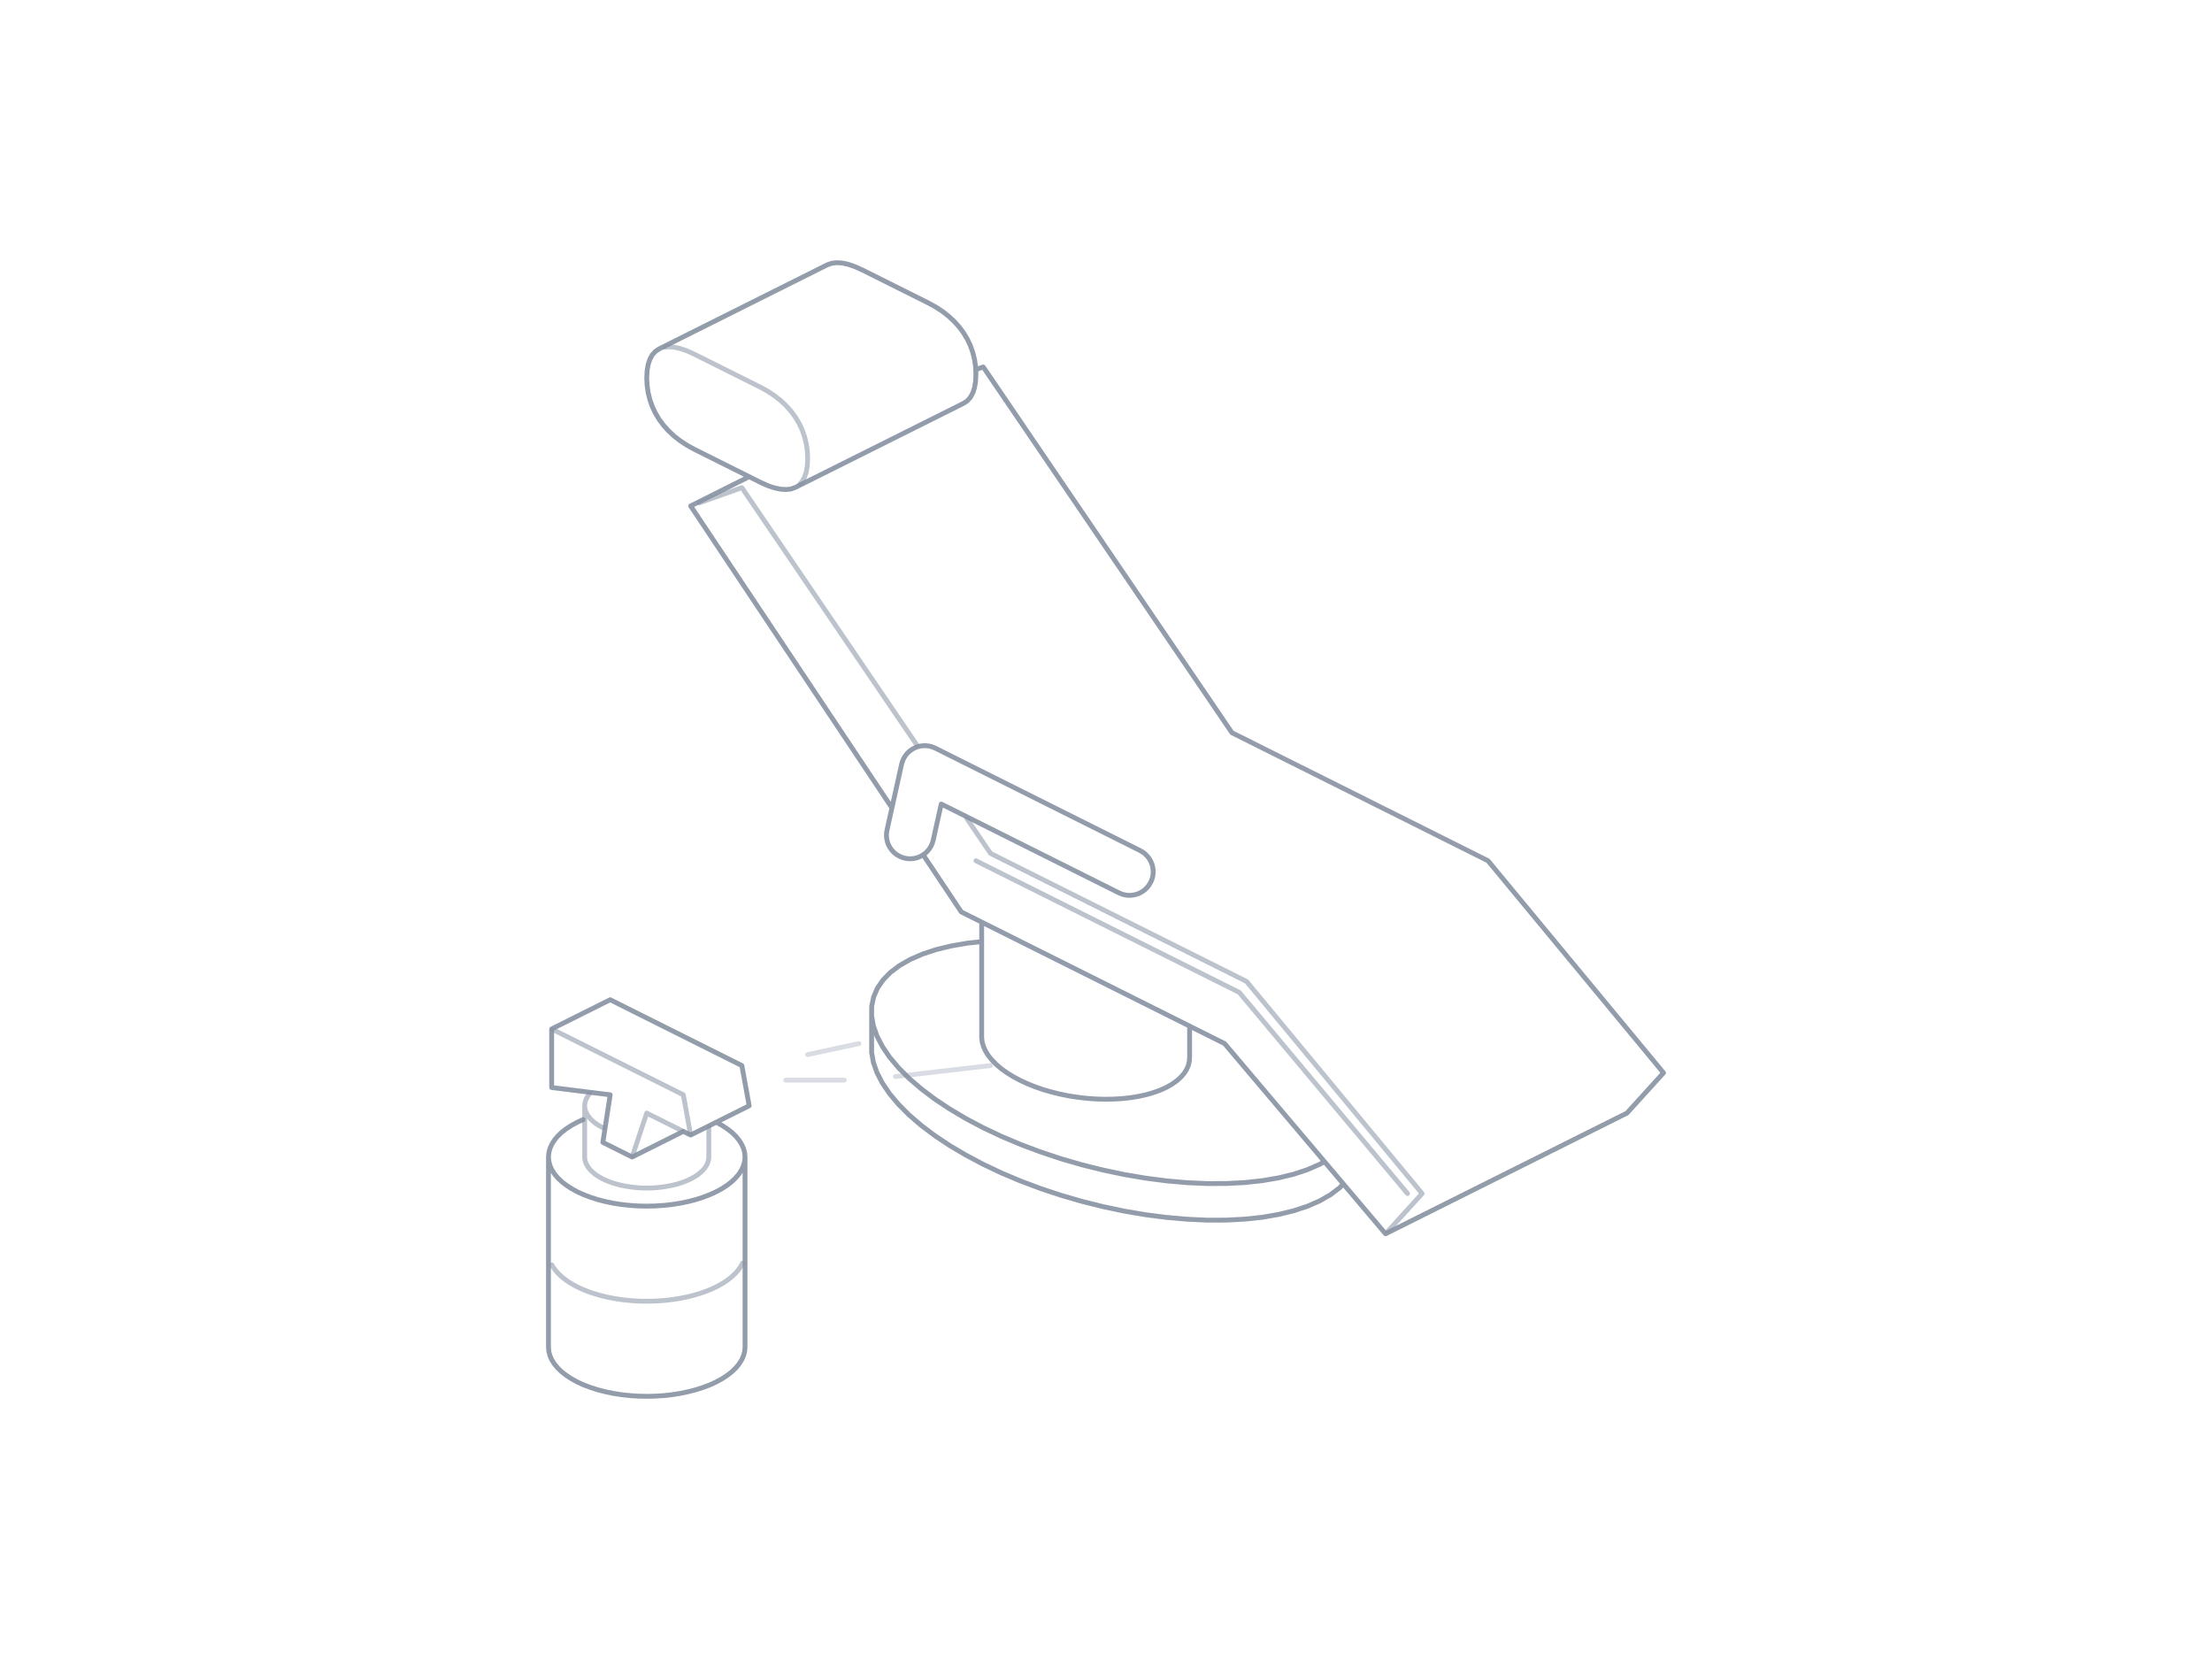
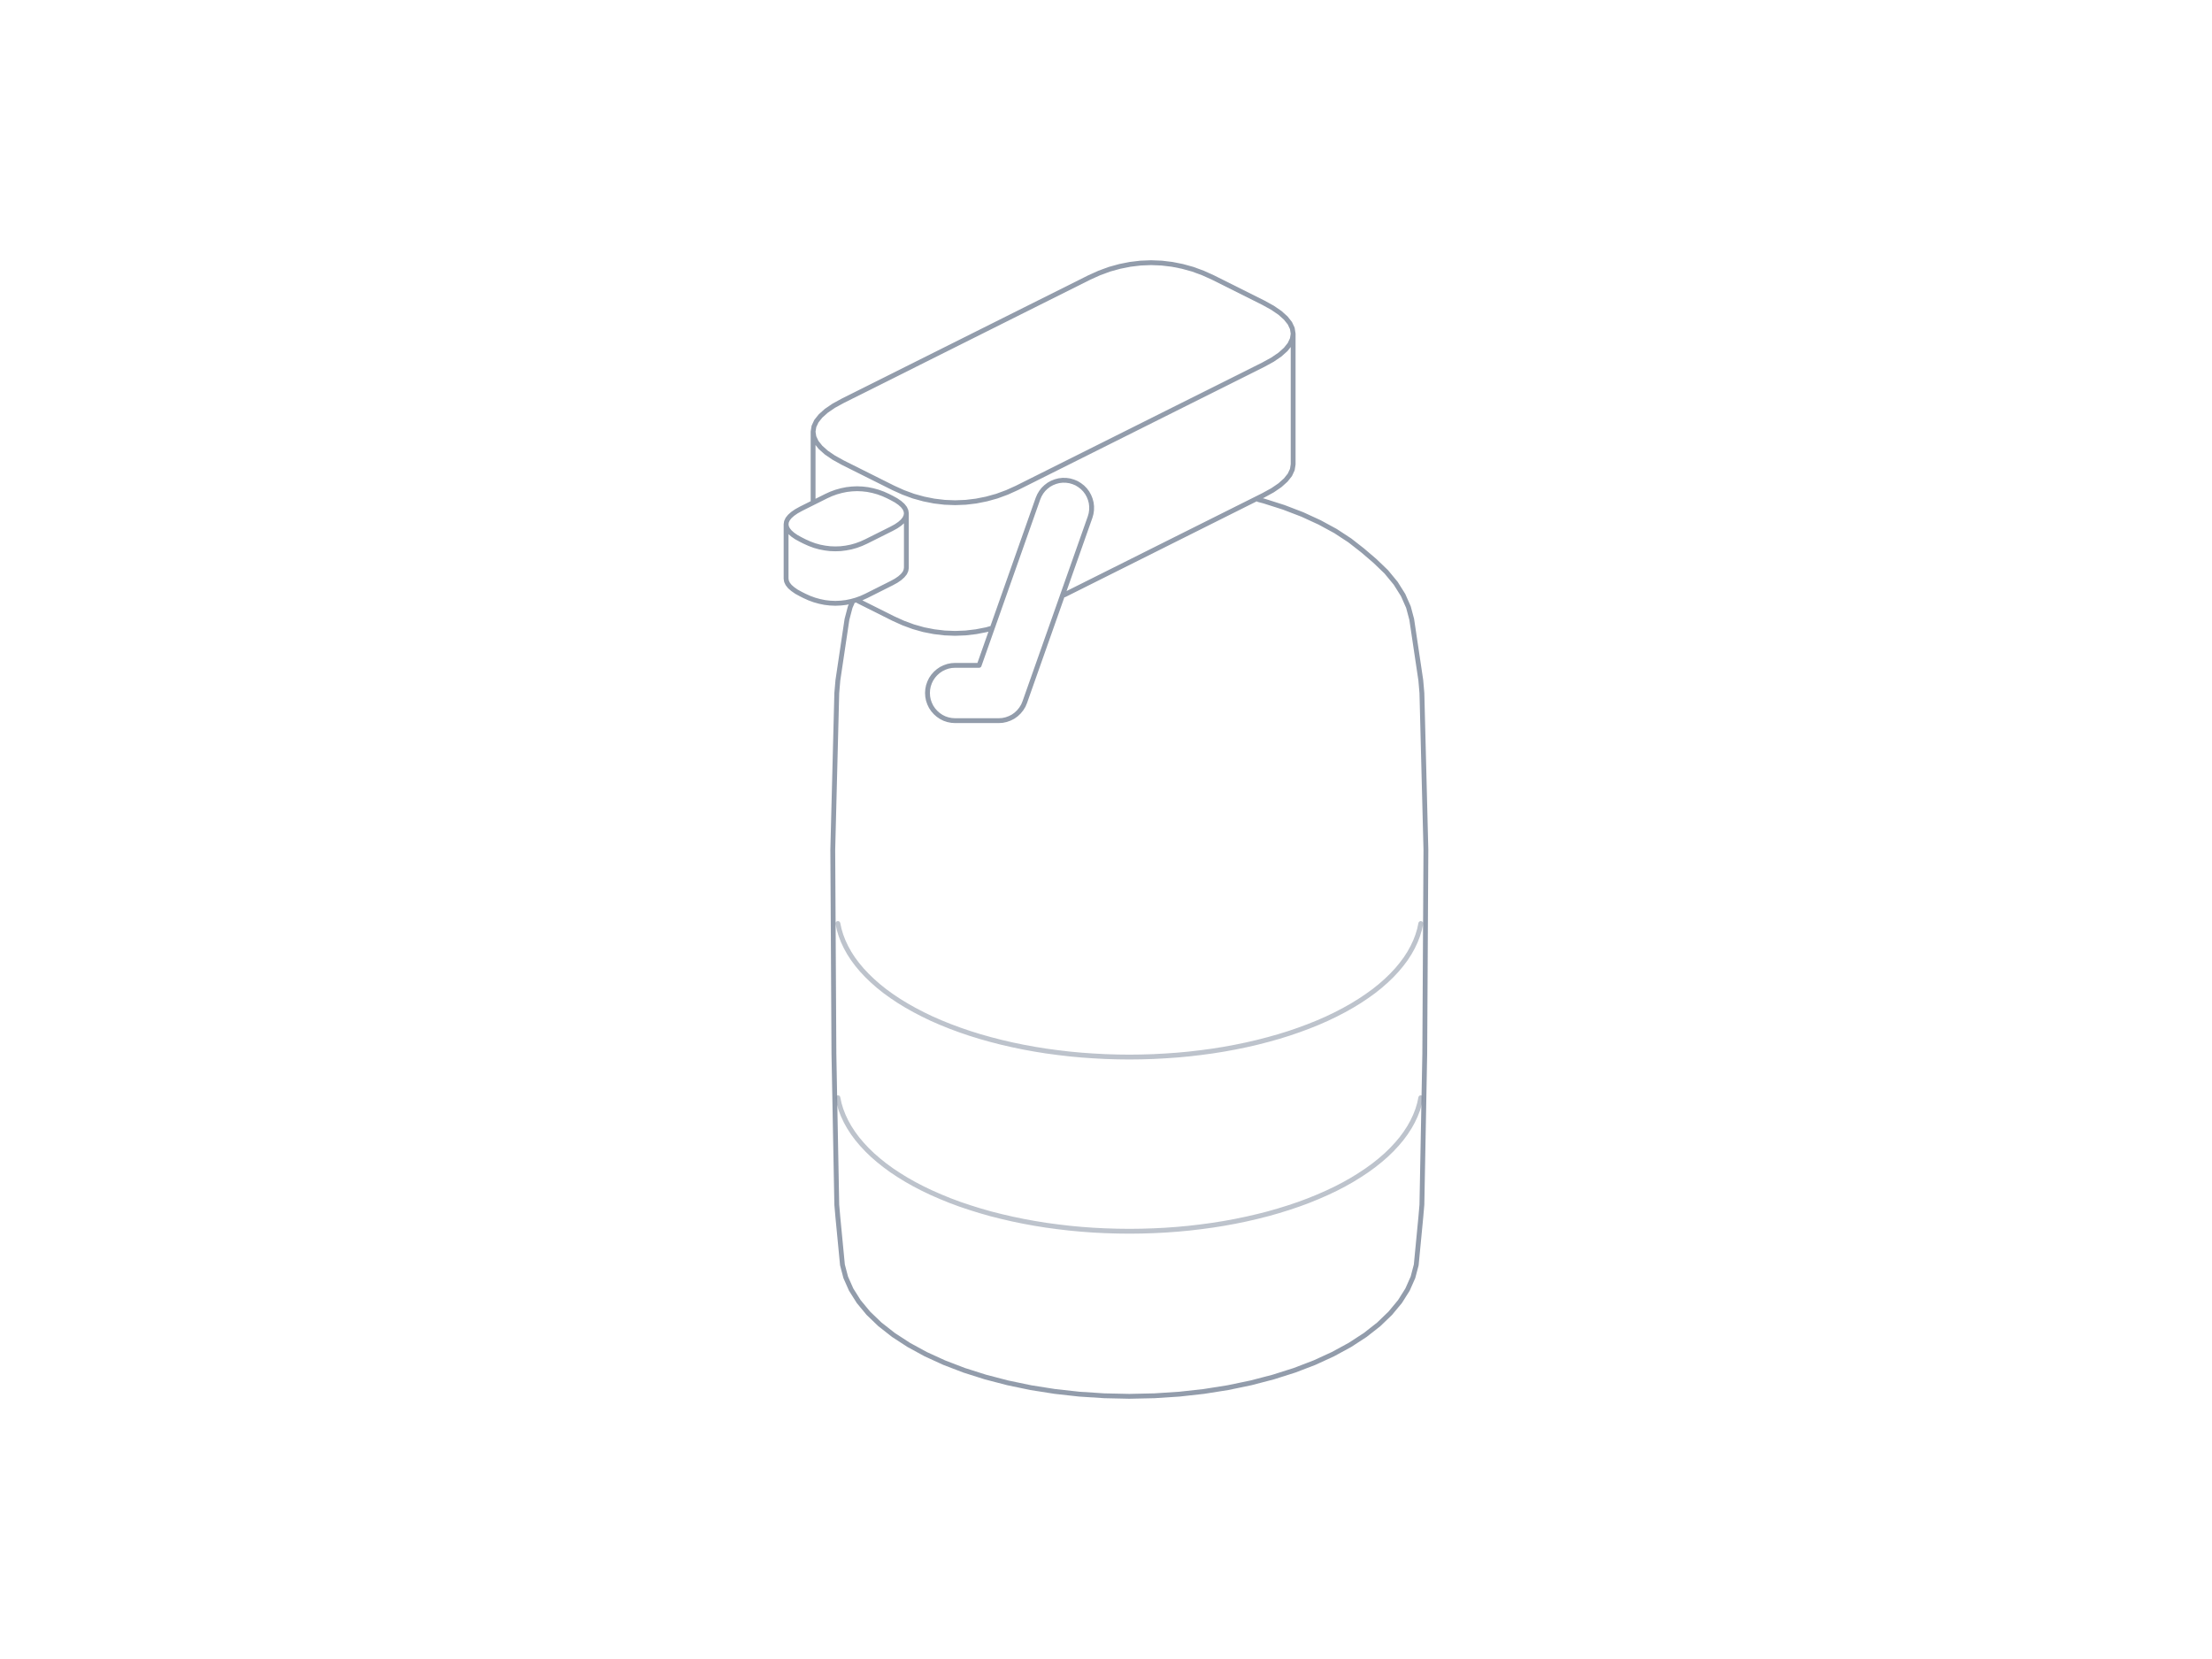
<svg xmlns="http://www.w3.org/2000/svg" viewBox="0 0 480 360" role="img" color="#8792a2" fill="none" stroke="currentColor" stroke-width="1.05" stroke-linecap="round" stroke-linejoin="round">
-   <path vector-effect="non-scaling-stroke" stroke-opacity=".32" d="M170.50,234.40 183.20,234.40 M194.31,233.61 214.95,231.22 M175.26,228.84 186.38,226.46" />
-   <path vector-effect="non-scaling-stroke" stroke-opacity=".55" d="M151.73,109.13 160.98,105.82 198.99,161.72 M209.81,177.64 214.95,185.19 270.50,212.97 308.60,259.00 301.11,267.24 M211.77,186.78 268.92,215.35 305.43,259.00 M173.60,105.00 174.06,104.49 174.58,103.54 174.96,102.39 175.19,101.04 175.26,99.49 175.26,99.46 175.19,97.84 174.96,96.26 174.58,94.73 174.06,93.26 173.39,91.85 172.58,90.50 171.64,89.22 170.56,88.01 169.35,86.88 168.01,85.84 166.55,84.87 164.96,84.00 150.65,76.85 149.06,76.13 147.60,75.63 146.26,75.34 145.05,75.25 144.30,75.34 M127.92,237.37 127.69,237.65 127.33,238.21 127.08,238.79 126.92,239.37 126.87,239.95 126.87,251.07 126.92,251.65 127.08,252.24 127.33,252.81 127.69,253.37 128.14,253.91 128.68,254.43 129.31,254.93 130.02,255.39 130.82,255.83 131.68,256.23 132.62,256.58 133.61,256.90 134.65,257.17 135.74,257.39 136.86,257.57 138.00,257.70 139.17,257.78 140.34,257.80 141.52,257.78 142.68,257.70 143.83,257.57 144.95,257.39 146.03,257.17 147.08,256.90 148.07,256.58 149.00,256.23 149.87,255.83 150.66,255.39 151.38,254.93 152.01,254.43 152.55,253.91 153.00,253.37 153.35,252.81 153.61,252.24 153.76,251.65 153.81,251.07 153.81,244.72 M130.94,244.77 130.82,244.72 130.02,244.28 129.31,243.82 128.68,243.32 128.14,242.80 127.69,242.26 127.33,241.70 127.08,241.12 126.92,240.54 126.87,239.95 M119.97,223.42 148.28,237.57 149.81,246.01 M148.01,245.38 140.34,241.54 137.27,250.75 M161.12,274.10 160.93,274.48 160.71,274.86 160.47,275.23 160.19,275.60 159.89,275.96 159.56,276.32 159.21,276.67 158.83,277.02 158.43,277.35 158.00,277.68 157.55,278.00 157.07,278.32 156.57,278.62 156.05,278.91 155.51,279.20 154.95,279.47 154.37,279.74 153.76,279.99 153.14,280.23 152.51,280.46 151.85,280.68 151.18,280.88 150.50,281.08 149.80,281.26 149.09,281.43 148.37,281.58 147.64,281.72 146.89,281.85 146.14,281.96 145.38,282.06 144.61,282.15 143.84,282.22 143.06,282.28 142.28,282.32 141.50,282.35 140.71,282.36 139.93,282.36 139.14,282.35 138.36,282.32 137.58,282.27 136.80,282.22 136.03,282.14 135.26,282.06 134.50,281.96 133.75,281.84 133.01,281.71 132.28,281.57 131.56,281.42 130.85,281.25 130.15,281.07 129.47,280.87 128.80,280.67 128.14,280.45 127.51,280.22 126.89,279.98 126.29,279.72 125.71,279.46 125.15,279.18 124.61,278.90 124.09,278.60 123.59,278.30 123.11,277.99 122.66,277.66 122.24,277.33 121.83,277.00 121.46,276.65 121.10,276.30 120.78,275.94 120.48,275.58 120.21,275.21 119.96,274.84 119.74,274.46" />
-   <path vector-effect="non-scaling-stroke" stroke-opacity=".9" d="M212.67,204.37 209.94,204.66 206.40,205.27 203.12,206.06 200.15,207.05 197.49,208.21 195.17,209.54 193.20,211.03 191.61,212.66 190.40,214.43 189.58,216.33 189.16,218.33 189.14,220.42 189.14,228.36 189.52,230.53 190.30,232.76 191.48,235.03 193.03,237.32 194.97,239.63 197.25,241.92 199.88,244.19 202.83,246.41 206.08,248.58 209.60,250.66 213.36,252.65 217.34,254.54 221.51,256.30 225.84,257.92 230.28,259.39 234.82,260.71 239.41,261.85 244.02,262.82 248.61,263.60 253.16,264.18 257.61,264.57 261.95,264.77 266.14,264.76 270.14,264.55 273.93,264.14 277.47,263.53 280.74,262.73 283.72,261.75 286.38,260.59 288.70,259.26 290.66,257.77 291.26,257.16 M287.10,252.24 286.38,252.65 283.72,253.81 280.74,254.80 277.47,255.59 273.93,256.20 270.14,256.61 266.14,256.82 261.95,256.83 257.61,256.64 253.16,256.25 248.61,255.66 244.02,254.88 239.41,253.91 234.82,252.77 230.28,251.46 225.84,249.98 221.51,248.36 217.34,246.60 213.36,244.72 209.60,242.73 206.08,240.64 202.83,238.48 199.88,236.25 197.25,233.99 194.97,231.69 193.03,229.39 191.48,227.09 190.30,224.82 189.52,222.59 189.14,220.42 M213.02,200.49 213.02,225.16 213.13,226.13 213.42,227.12 213.87,228.10 214.48,229.08 215.26,230.04 216.19,230.98 217.26,231.90 218.48,232.77 219.83,233.61 221.30,234.40 222.87,235.13 224.55,235.81 226.30,236.42 228.13,236.95 230.01,237.42 231.94,237.81 233.90,238.11 235.86,238.34 237.83,238.48 239.78,238.54 241.69,238.50 243.56,238.39 245.37,238.19 247.10,237.90 248.75,237.54 250.30,237.09 251.73,236.58 253.04,235.99 254.22,235.33 255.26,234.61 256.15,233.84 256.88,233.02 257.45,232.15 257.85,231.25 258.08,230.31 258.14,229.35 258.14,223.05 M162.17,103.64 149.87,109.79 193.28,174.91 M200.52,185.78 208.60,197.89 265.74,226.46 300.66,267.73 353.05,241.54 360.98,232.81 322.89,186.78 267.33,159.00 213.36,79.63 212.07,80.09 M143.02,75.72 142.22,76.26 141.55,77.00 141.03,77.95 140.65,79.10 140.42,80.45 140.34,82.00 140.34,82.02 140.42,83.65 140.65,85.23 141.03,86.76 141.55,88.23 142.22,89.64 143.02,90.99 143.97,92.27 145.05,93.48 146.26,94.61 147.60,95.65 149.06,96.61 150.65,97.49 164.96,104.64 166.55,105.36 168.01,105.86 169.35,106.15 170.56,106.23 171.64,106.11 172.58,105.77 209.09,87.52 209.90,86.98 210.57,86.23 211.09,85.28 211.47,84.13 211.70,82.78 211.77,81.23 211.77,81.21 211.70,79.58 211.47,78.00 211.09,76.48 210.57,75.00 209.90,73.59 209.09,72.24 208.15,70.96 207.07,69.76 205.86,68.63 204.52,67.58 203.05,66.62 201.47,65.75 187.16,58.60 185.57,57.88 184.10,57.37 182.77,57.08 181.55,57.00 180.48,57.13 179.53,57.46 143.02,75.72 M204.25,174.47 242.81,193.75 243.43,194.01 244.08,194.19 244.74,194.28 245.41,194.28 246.08,194.20 246.73,194.03 247.35,193.78 247.94,193.44 248.47,193.04 248.95,192.56 249.36,192.03 249.70,191.45 249.96,190.84 250.14,190.19 250.23,189.52 250.23,188.85 250.15,188.19 249.98,187.54 249.72,186.92 249.39,186.33 248.98,185.80 248.51,185.32 247.98,184.91 247.40,184.57 202.96,162.35 202.34,162.09 201.70,161.91 201.04,161.82 200.38,161.81 199.72,161.89 199.07,162.06 198.46,162.30 197.88,162.63 197.34,163.02 196.86,163.49 196.45,164.01 196.10,164.58 195.84,165.19 195.65,165.82 192.48,180.11 192.37,180.77 192.36,181.44 192.43,182.11 192.59,182.76 192.83,183.39 193.16,183.98 193.55,184.52 194.02,185.01 194.54,185.43 195.11,185.77 195.73,186.04 196.37,186.23 197.04,186.34 197.71,186.35 198.38,186.28 199.03,186.12 199.65,185.88 200.24,185.55 200.78,185.16 201.27,184.69 201.69,184.17 202.04,183.60 202.31,182.98 202.50,182.34 204.25,174.47 M126.52,242.95 125.26,243.53 124.01,244.21 122.87,244.95 121.87,245.73 121.01,246.56 120.30,247.42 119.74,248.31 119.34,249.21 119.10,250.14 119.02,251.07 119.02,292.34 119.10,293.27 119.34,294.19 119.74,295.10 120.30,295.98 121.01,296.84 121.87,297.67 122.87,298.45 124.01,299.19 125.26,299.88 126.63,300.51 128.11,301.07 129.68,301.57 131.33,302.00 133.05,302.36 134.82,302.64 136.64,302.84 138.48,302.96 140.34,303.00 142.20,302.96 144.05,302.84 145.86,302.64 147.64,302.36 149.36,302.00 151.01,301.57 152.57,301.07 154.05,300.51 155.42,299.88 156.68,299.19 157.81,298.45 158.81,297.67 159.67,296.84 160.38,295.98 160.94,295.10 161.34,294.19 161.59,293.27 161.67,292.34 161.67,251.07 161.59,250.14 161.34,249.21 160.94,248.31 160.38,247.42 159.67,246.56 158.81,245.73 157.81,244.95 156.68,244.21 155.80,243.73 M161.67,251.07 161.59,252.00 161.34,252.92 160.94,253.83 160.38,254.71 159.67,255.57 158.81,256.40 157.81,257.18 156.68,257.92 155.42,258.61 154.05,259.23 152.57,259.80 151.01,260.30 149.36,260.73 147.64,261.09 145.86,261.37 144.05,261.57 142.20,261.69 140.34,261.73 138.48,261.69 136.64,261.57 134.82,261.37 133.05,261.09 131.33,260.73 129.68,260.30 128.11,259.80 126.63,259.23 125.26,258.61 124.01,257.92 122.87,257.18 121.87,256.40 121.01,255.57 120.30,254.71 119.74,253.83 119.34,252.92 119.10,252.00 119.02,251.07 M119.71,223.29 119.71,235.99 132.41,237.57 130.82,247.89 137.17,251.07 148.28,245.51 149.87,246.30 162.57,239.95 160.98,231.22 132.41,216.94 119.71,223.29" />
+   <path vector-effect="non-scaling-stroke" stroke-opacity=".55" d="M308.31,200.40 308.03,201.70 307.64,202.99 307.14,204.28 306.54,205.55 305.84,206.81 305.03,208.06 304.12,209.28 303.11,210.49 302.00,211.67 300.80,212.83 299.50,213.97 298.11,215.08 296.62,216.15 295.05,217.20 293.40,218.21 291.66,219.19 289.85,220.13 287.95,221.04 285.99,221.90 283.95,222.72 281.85,223.50 279.69,224.24 277.47,224.93 275.19,225.57 272.87,226.17 270.49,226.72 268.07,227.22 265.62,227.67 263.12,228.07 260.60,228.41 258.05,228.71 255.48,228.95 252.89,229.13 250.29,229.27 247.68,229.35 245.06,229.38 242.45,229.35 239.84,229.27 237.24,229.13 234.65,228.95 232.08,228.71 229.53,228.41 227.00,228.07 224.51,227.67 222.05,227.22 219.64,226.72 217.26,226.17 214.93,225.57 212.66,224.93 210.44,224.24 208.27,223.50 206.17,222.72 204.14,221.90 202.17,221.04 200.28,220.13 198.47,219.19 196.73,218.21 195.07,217.20 193.50,216.15 192.02,215.08 190.63,213.97 189.33,212.83 188.13,211.67 187.02,210.49 186.01,209.28 185.10,208.06 184.29,206.81 183.59,205.55 182.99,204.28 182.49,202.99 182.10,201.70 181.82,200.40 M308.31,238.20 308.03,239.50 307.64,240.80 307.14,242.08 306.54,243.36 305.84,244.61 305.03,245.86 304.12,247.09 303.11,248.29 302.00,249.48 300.80,250.64 299.50,251.77 298.11,252.88 296.62,253.96 295.05,255.00 293.40,256.02 291.66,257.00 289.85,257.94 287.95,258.84 285.99,259.70 283.95,260.53 281.85,261.31 279.69,262.04 277.47,262.73 275.19,263.38 272.87,263.97 270.49,264.52 268.07,265.02 265.62,265.47 263.12,265.87 260.60,266.21 258.05,266.51 255.48,266.75 252.89,266.94 250.29,267.07 247.68,267.15 245.06,267.18 242.45,267.15 239.84,267.07 237.24,266.94 234.65,266.75 232.08,266.51 229.53,266.21 227.00,265.87 224.51,265.47 222.05,265.02 219.64,264.52 217.26,263.97 214.93,263.38 212.66,262.73 210.44,262.04 208.27,261.31 206.17,260.53 204.14,259.70 202.17,258.84 200.28,257.94 198.47,257.00 196.73,256.02 195.07,255.00 193.50,253.96 192.02,252.88 190.63,251.77 189.33,250.64 188.13,249.48 187.02,248.29 186.01,247.09 185.10,245.86 184.29,244.61 183.59,243.36 182.99,242.08 182.49,240.80 182.10,239.50 181.82,238.20" />
+   <path vector-effect="non-scaling-stroke" stroke-opacity=".9" d="M184.90,130.81 184.49,131.74 183.79,134.40 181.82,147.61 181.58,150.38 180.71,184.42 180.96,228.70 181.58,261.43 181.82,264.19 182.81,274.48 183.52,277.18 184.70,279.84 186.34,282.44 188.42,284.96 190.94,287.38 193.87,289.68 197.19,291.84 200.87,293.85 204.89,295.69 209.22,297.35 213.82,298.81 218.65,300.07 223.69,301.12 228.89,301.94 234.21,302.53 239.62,302.88 245.06,303.00 250.51,302.88 255.92,302.53 261.24,301.94 266.44,301.12 271.48,300.07 276.31,298.81 280.91,297.35 285.24,295.69 289.25,293.85 289.25,293.85 292.94,291.84 296.26,289.68 299.19,287.38 301.70,284.96 303.79,282.44 305.43,279.84 306.61,277.18 307.32,274.48 308.31,264.19 308.55,261.43 309.17,228.70 309.42,184.42 308.55,150.38 308.31,147.61 306.34,134.40 305.63,131.74 304.47,129.12 302.86,126.56 300.81,124.08 298.33,121.70 295.65,119.41 292.91,117.27 289.81,115.24 286.37,113.37 282.61,111.64 278.57,110.09 274.27,108.72 273.08,108.41 M249.79,57.00 247.51,57.09 245.24,57.36 242.98,57.81 240.74,58.43 238.54,59.24 236.37,60.22 182.88,86.97 180.91,88.05 179.30,89.15 178.05,90.27 177.15,91.40 176.62,92.54 176.44,93.68 176.44,108.70 M186.23,130.41 193.84,134.22 196.01,135.20 198.21,136.01 200.45,136.64 202.71,137.08 204.98,137.35 207.26,137.44 209.54,137.35 211.81,137.08 214.07,136.64 214.91,136.40 M230.97,129.08 274.17,107.47 276.14,106.39 277.75,105.29 279.00,104.17 279.90,103.04 280.43,101.90 280.61,100.76 280.61,72.41 280.43,71.27 279.90,70.14 279.00,69.01 277.75,67.89 276.14,66.79 274.17,65.70 263.21,60.22 261.04,59.24 258.84,58.43 256.60,57.81 254.34,57.36 252.07,57.09 249.79,57.00 M280.61,72.41 280.43,73.55 279.90,74.69 279.00,75.82 277.75,76.94 276.14,78.04 274.17,79.12 220.68,105.87 218.51,106.85 216.31,107.66 214.07,108.28 211.81,108.73 209.54,109.00 207.26,109.09 204.98,109.00 202.71,108.73 200.45,108.28 198.21,107.66 196.01,106.85 193.84,105.87 182.88,100.39 180.91,99.30 179.30,98.20 178.05,97.08 177.15,95.95 176.62,94.82 176.44,93.68 M186.00,106.05 184.86,106.10 183.72,106.23 182.59,106.46 181.47,106.77 180.37,107.17 179.29,107.66 173.81,110.40 172.82,110.95 172.02,111.50 171.39,112.06 170.94,112.62 170.67,113.19 170.58,113.76 170.58,125.57 170.67,126.14 170.94,126.71 171.39,127.28 172.02,127.83 172.82,128.39 173.81,128.93 174.56,129.31 175.65,129.80 176.75,130.20 177.87,130.51 179.00,130.74 180.13,130.87 181.27,130.92 182.41,130.87 183.55,130.74 184.68,130.51 185.79,130.20 186.90,129.80 187.98,129.31 193.46,126.56 194.45,126.02 195.25,125.47 195.88,124.91 196.33,124.35 196.59,123.78 196.68,123.21 196.68,111.40 196.59,110.83 196.33,110.26 195.88,109.69 195.25,109.13 194.45,108.58 193.46,108.04 192.71,107.66 191.62,107.17 190.52,106.77 189.40,106.46 188.27,106.23 187.14,106.10 186.00,106.05 M196.68,111.40 196.59,111.97 196.33,112.53 195.88,113.10 195.25,113.66 194.45,114.21 193.46,114.75 187.98,117.49 186.90,117.98 185.79,118.39 184.68,118.70 183.55,118.92 182.41,119.06 181.27,119.10 180.13,119.06 179.00,118.92 177.87,118.70 176.75,118.39 175.65,117.98 174.56,117.49 173.81,117.11 172.82,116.57 172.02,116.02 171.39,115.46 170.94,114.90 170.67,114.33 170.58,113.76 M212.47,144.38 207.26,144.38 206.48,144.43 205.71,144.58 204.96,144.84 204.26,145.18 203.61,145.62 203.02,146.14 202.50,146.73 202.06,147.38 201.72,148.08 201.46,148.83 201.31,149.60 201.26,150.38 201.31,151.16 201.46,151.93 201.72,152.68 202.06,153.38 202.50,154.03 203.02,154.62 203.61,155.14 204.26,155.58 204.96,155.93 205.71,156.18 206.48,156.33 207.26,156.38 216.71,156.38 217.53,156.33 218.33,156.16 219.11,155.88 219.84,155.51 220.51,155.03 221.10,154.47 221.62,153.83 222.05,153.13 222.37,152.38 236.55,112.21 236.76,111.46 236.87,110.68 236.88,109.89 236.79,109.12 236.59,108.35 236.30,107.63 235.92,106.94 235.45,106.31 234.90,105.75 234.28,105.27 233.61,104.86 232.89,104.56 232.13,104.34 231.35,104.23 230.57,104.22 229.79,104.31 229.03,104.51 228.30,104.80 227.61,105.18 226.98,105.66 226.42,106.20 225.94,106.82 225.54,107.50 225.23,108.22 212.47,144.38" />
</svg>
